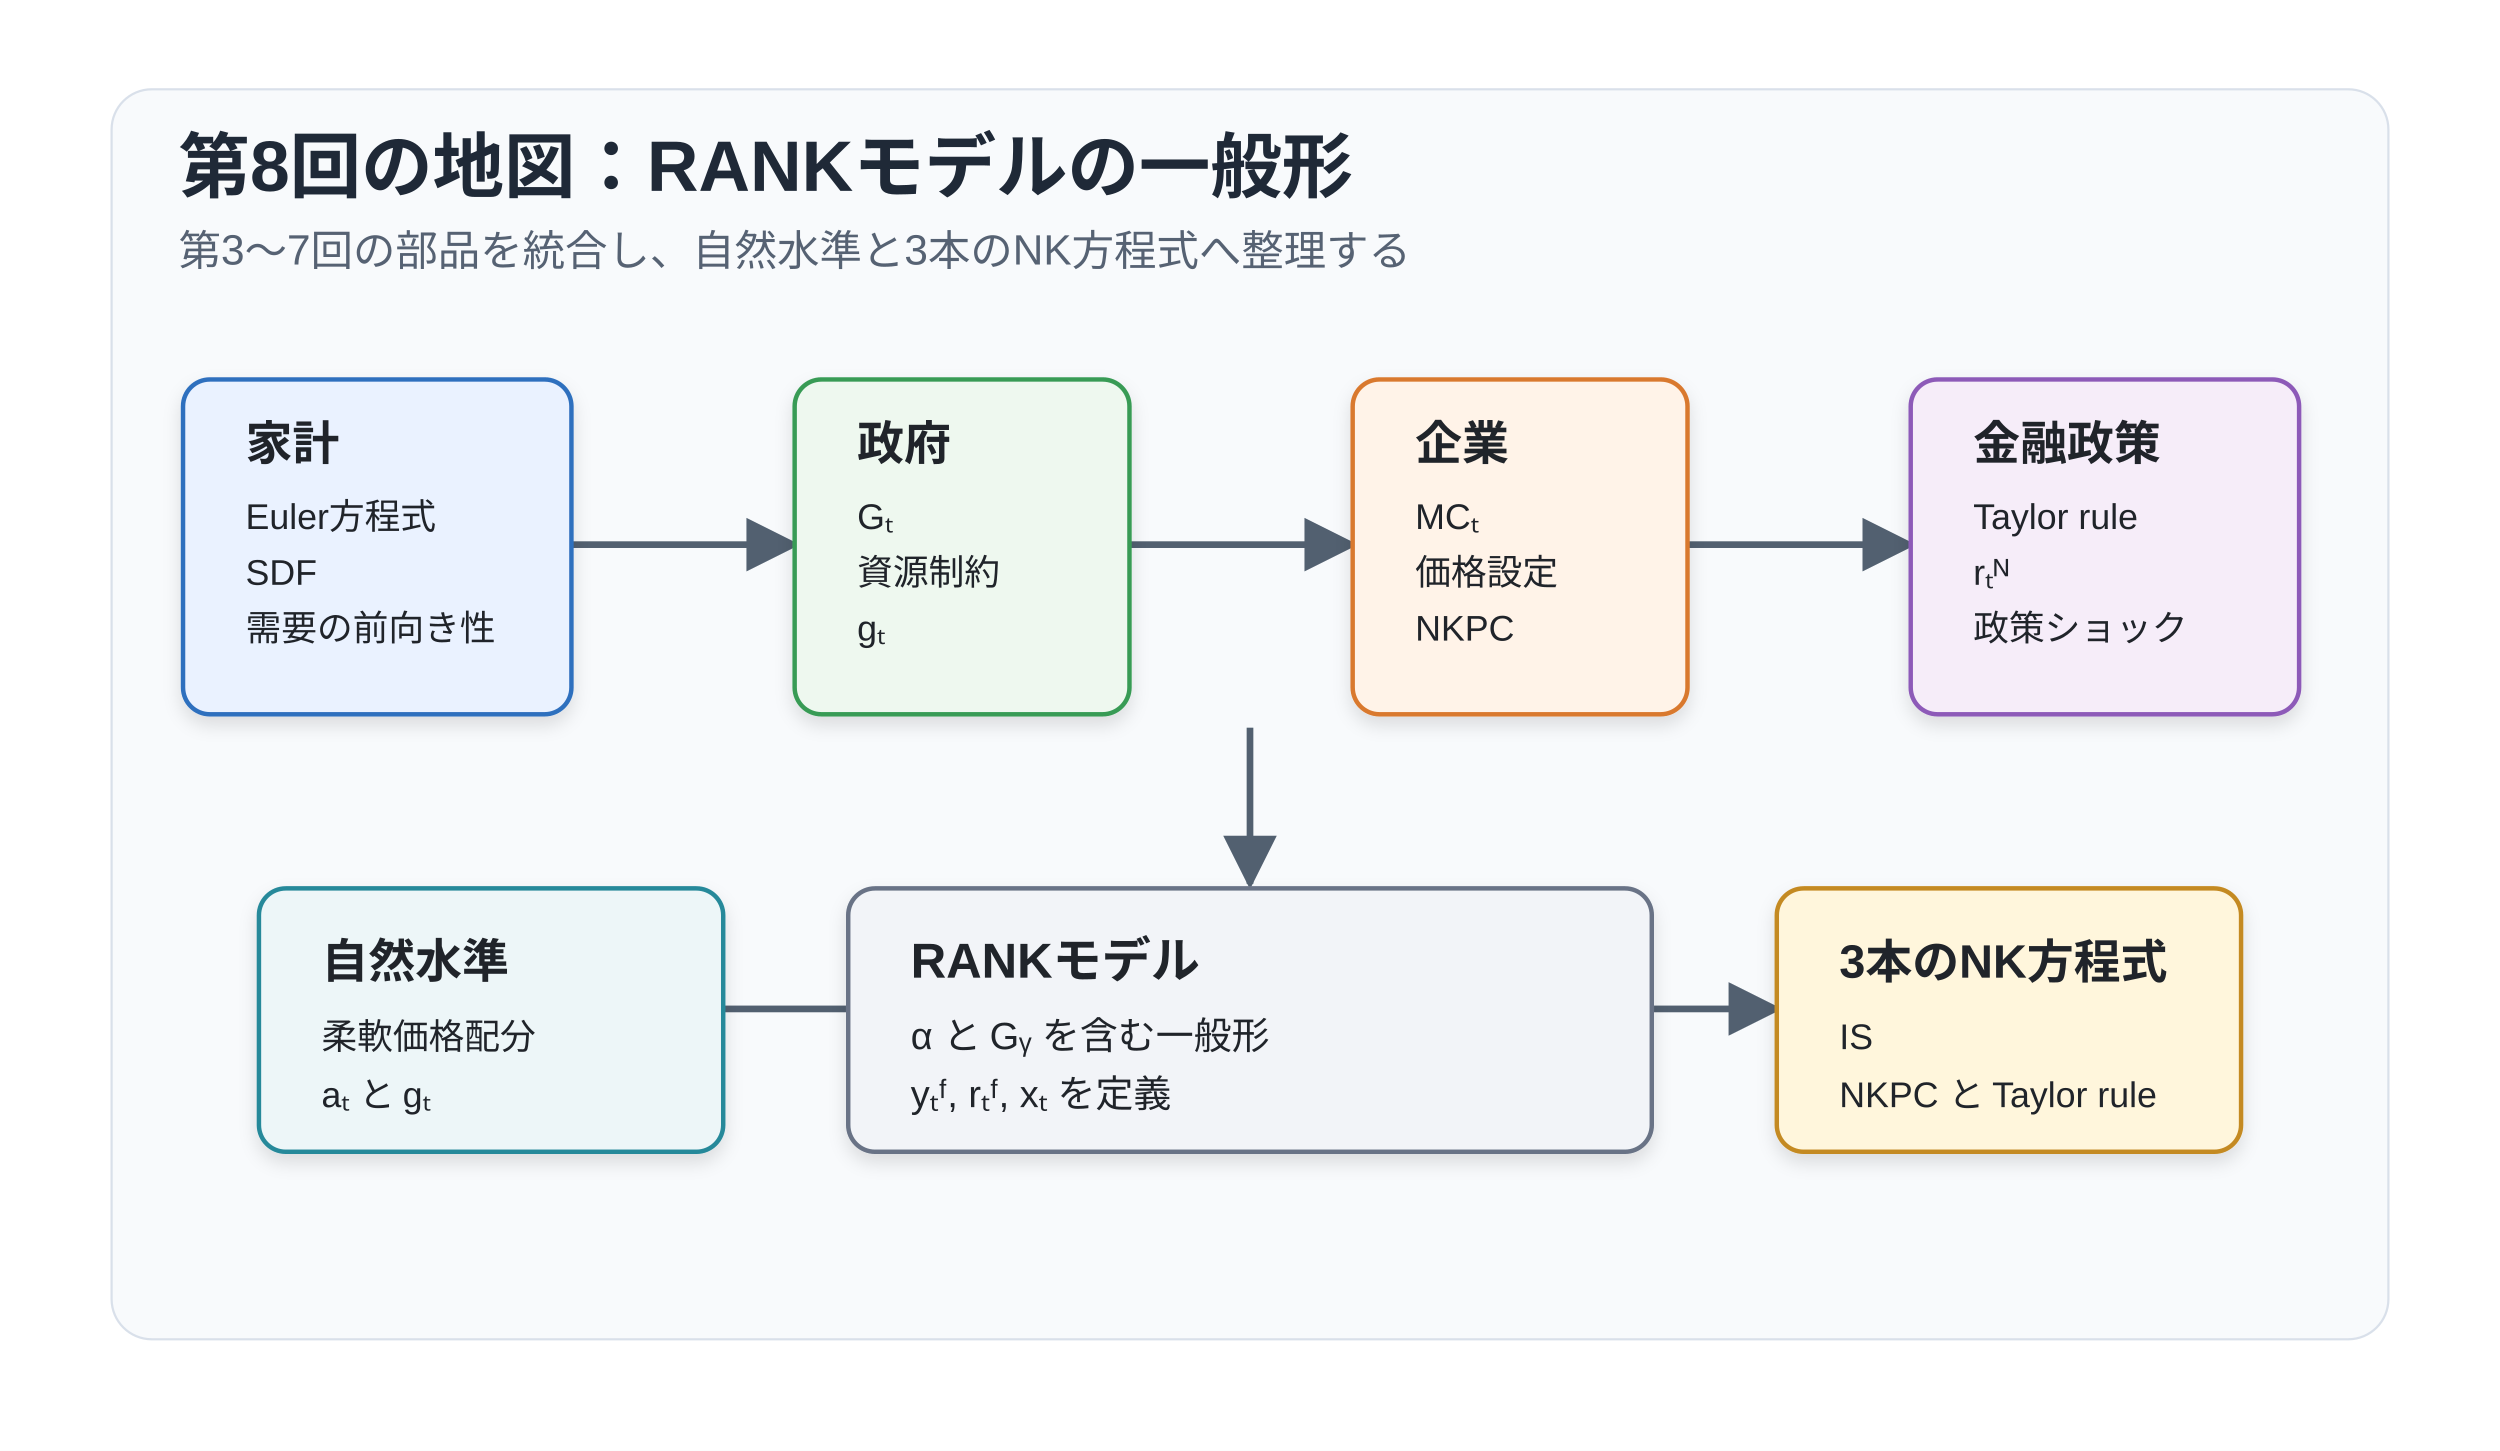
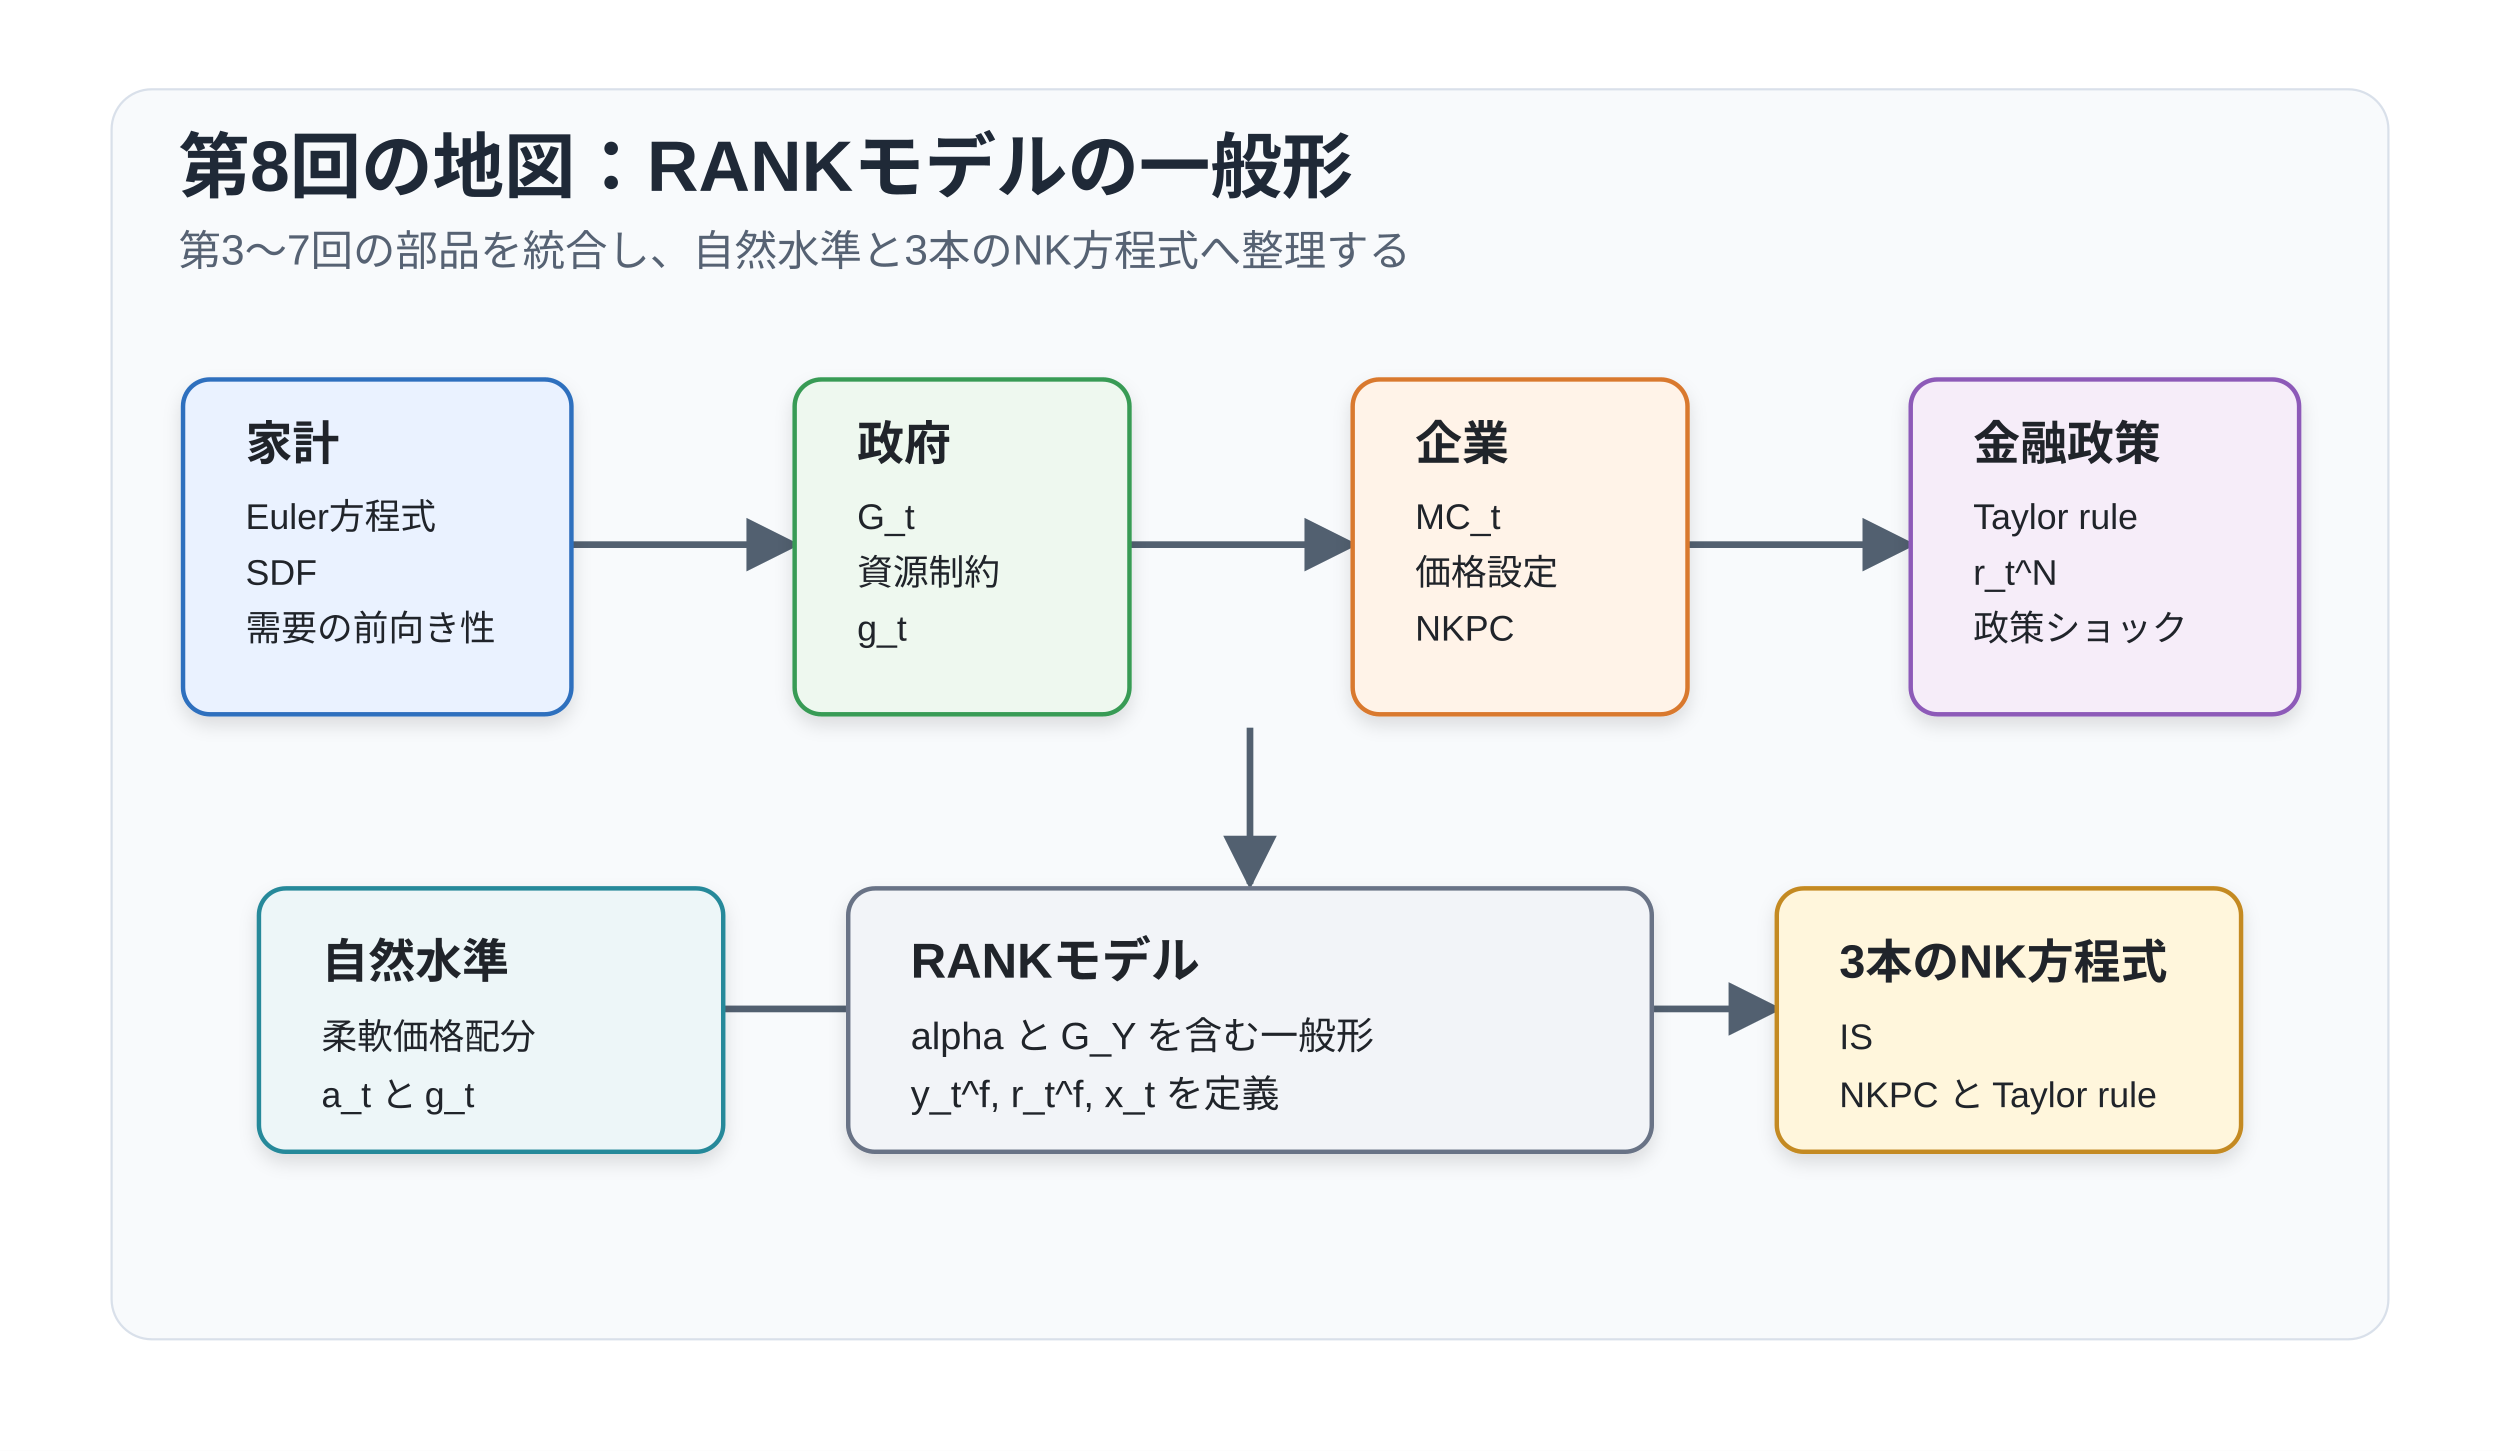
<svg xmlns="http://www.w3.org/2000/svg" width="1120" height="650" viewBox="0 0 1120 650" role="img" aria-labelledby="title desc">
  <defs>
    <marker id="arrow" viewBox="0 0 10 10" refX="9" refY="5" markerWidth="8" markerHeight="8" orient="auto">
      <path d="M 0 0 L 10 5 L 0 10 z" fill="#526070" />
    </marker>
    <filter id="shadow" x="-8%" y="-8%" width="116%" height="116%">
      <feDropShadow dx="0" dy="4" stdDeviation="4" flood-color="#000000" flood-opacity="0.12" />
    </filter>
  </defs>
  <rect width="1120" height="650" fill="#ffffff" />
  <rect x="50" y="40" width="1020" height="560" rx="18" fill="#f8fafc" stroke="#d9e0ea" />
  <g font-family="Arial, 'Hiragino Sans', 'Yu Gothic', sans-serif">
    <text x="80" y="86" font-size="32" font-weight="700" fill="#1f2937">第8回の地図：RANKモデルの一般形</text>
    <text x="80" y="119" font-size="19" fill="#566273">第3〜7回の部品を統合し、自然水準と3本のNK方程式へ整理する</text>
  </g>
  <g stroke="#526070" stroke-width="3" fill="none" marker-end="url(#arrow)">
    <path d="M 256 244 L 356 244" />
    <path d="M 506 244 L 606 244" />
    <path d="M 756 244 L 856 244" />
    <path d="M 560 326 L 560 396" />
    <path d="M 324 452 L 438 452" />
    <path d="M 682 452 L 796 452" />
  </g>
  <g font-family="Arial, 'Hiragino Sans', 'Yu Gothic', sans-serif" filter="url(#shadow)">
    <rect x="82" y="170" width="174" height="150" rx="12" fill="#eaf2ff" stroke="#2f6fbe" stroke-width="2" />
    <rect x="356" y="170" width="150" height="150" rx="12" fill="#eef8ef" stroke="#379b55" stroke-width="2" />
    <rect x="606" y="170" width="150" height="150" rx="12" fill="#fff3e8" stroke="#d9792f" stroke-width="2" />
    <rect x="856" y="170" width="174" height="150" rx="12" fill="#f6edf9" stroke="#8d5ab8" stroke-width="2" />
    <rect x="380" y="398" width="360" height="118" rx="12" fill="#f2f4f8" stroke="#697386" stroke-width="2" />
    <rect x="116" y="398" width="208" height="118" rx="12" fill="#edf6f8" stroke="#27899a" stroke-width="2" />
    <rect x="796" y="398" width="208" height="118" rx="12" fill="#fff6dc" stroke="#c48a22" stroke-width="2" />
  </g>
  <g font-family="Arial, 'Hiragino Sans', 'Yu Gothic', sans-serif" fill="#20242a">
    <text x="110" y="206" font-size="21" font-weight="700">家計</text>
    <text x="110" y="237" font-size="16">Euler方程式</text>
    <text x="110" y="262" font-size="16">SDF</text>
    <text x="110" y="287" font-size="16">需要の前向き性</text>
    <text x="384" y="206" font-size="21" font-weight="700">政府</text>
-     <text x="384" y="237" font-size="16">Gₜ</text>
+     <text x="384" y="237" font-size="16">G_t</text>
    <text x="384" y="262" font-size="16">資源制約</text>
-     <text x="384" y="287" font-size="16">gₜ</text>
+     <text x="384" y="287" font-size="16">g_t</text>
    <text x="634" y="206" font-size="21" font-weight="700">企業</text>
-     <text x="634" y="237" font-size="16">MCₜ</text>
+     <text x="634" y="237" font-size="16">MC_t</text>
    <text x="634" y="262" font-size="16">価格設定</text>
    <text x="634" y="287" font-size="16">NKPC</text>
    <text x="884" y="206" font-size="21" font-weight="700">金融政策</text>
    <text x="884" y="237" font-size="16">Taylor rule</text>
-     <text x="884" y="262" font-size="16">rₜᴺ</text>
+     <text x="884" y="262" font-size="16">r_t^N</text>
    <text x="884" y="287" font-size="16">政策ショック</text>
    <text x="408" y="438" font-size="22" font-weight="700">RANKモデル</text>
-     <text x="408" y="470" font-size="17">α と Gᵧ を含む一般形</text>
-     <text x="408" y="496" font-size="17">yₜᶠ, rₜᶠ, xₜ を定義</text>
+     <text x="408" y="470" font-size="17">alpha と G_Y を含む一般形</text>
+     <text x="408" y="496" font-size="17">y_t^f, r_t^f, x_t を定義</text>
    <text x="144" y="438" font-size="21" font-weight="700">自然水準</text>
    <text x="144" y="470" font-size="16">柔軟価格配分</text>
-     <text x="144" y="496" font-size="16">aₜ と gₜ</text>
+     <text x="144" y="496" font-size="16">a_t と g_t</text>
    <text x="824" y="438" font-size="21" font-weight="700">3本のNK方程式</text>
    <text x="824" y="470" font-size="16">IS</text>
    <text x="824" y="496" font-size="16">NKPC と Taylor rule</text>
  </g>
</svg>
